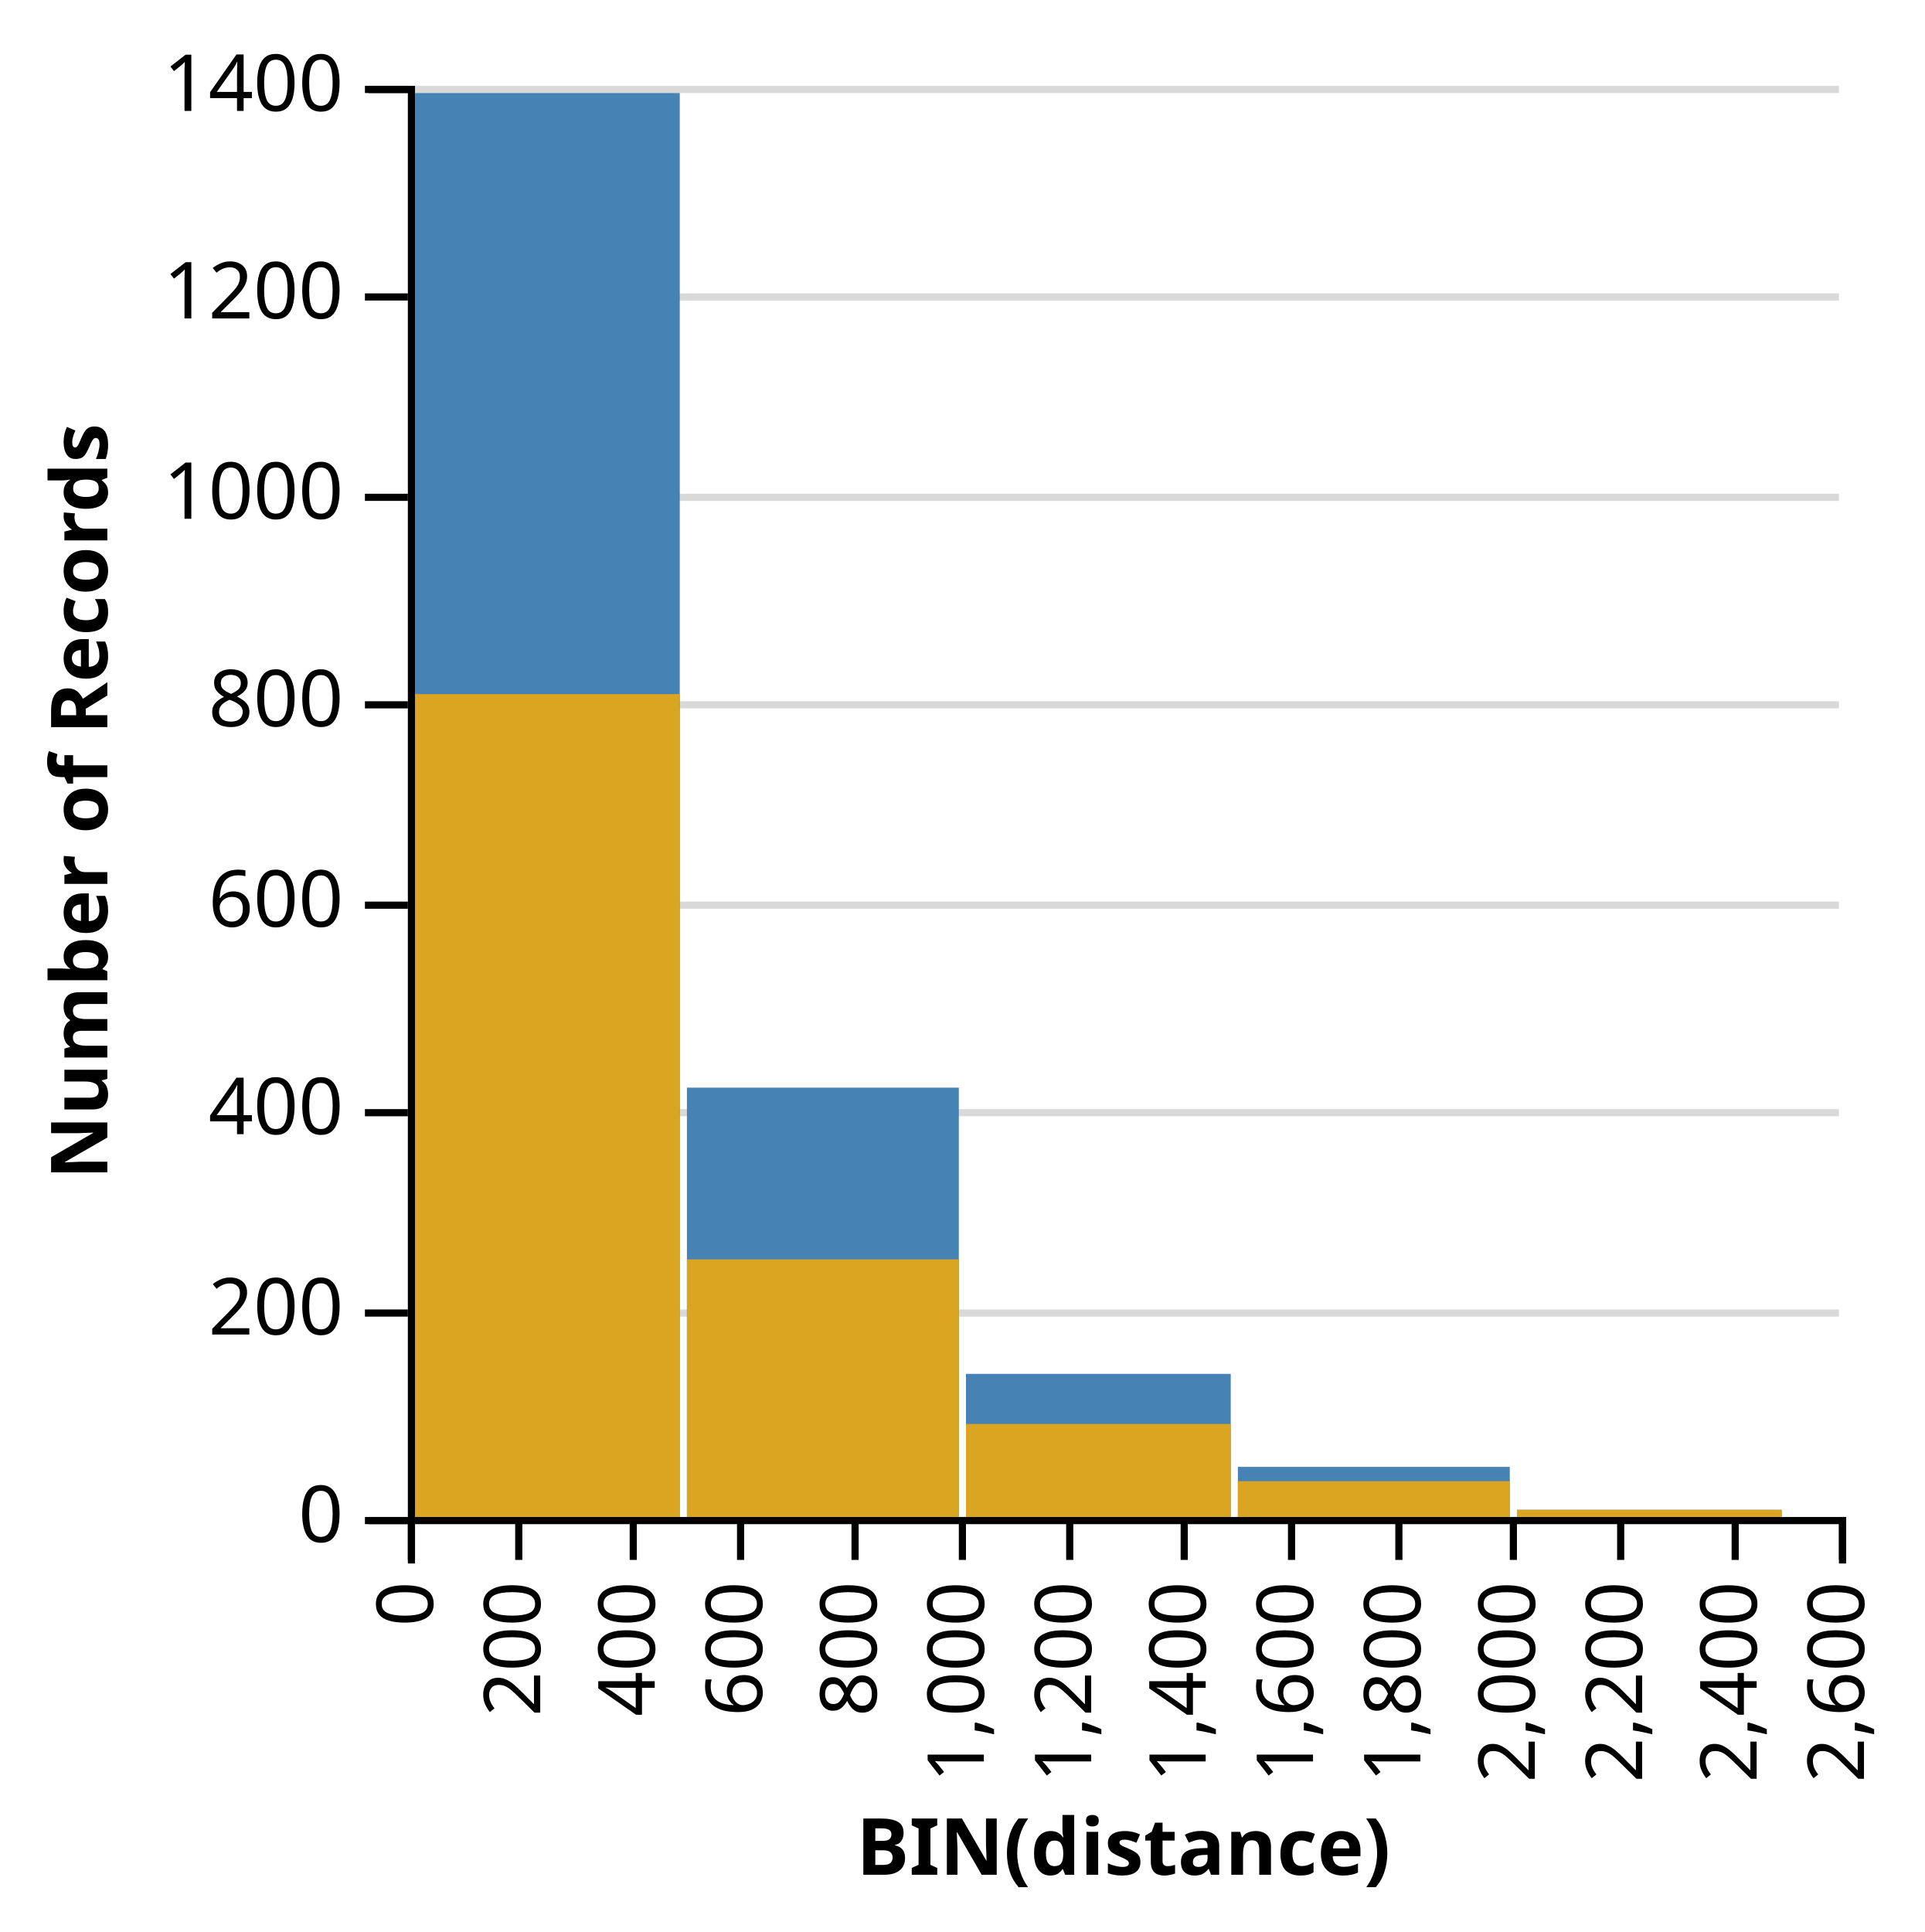
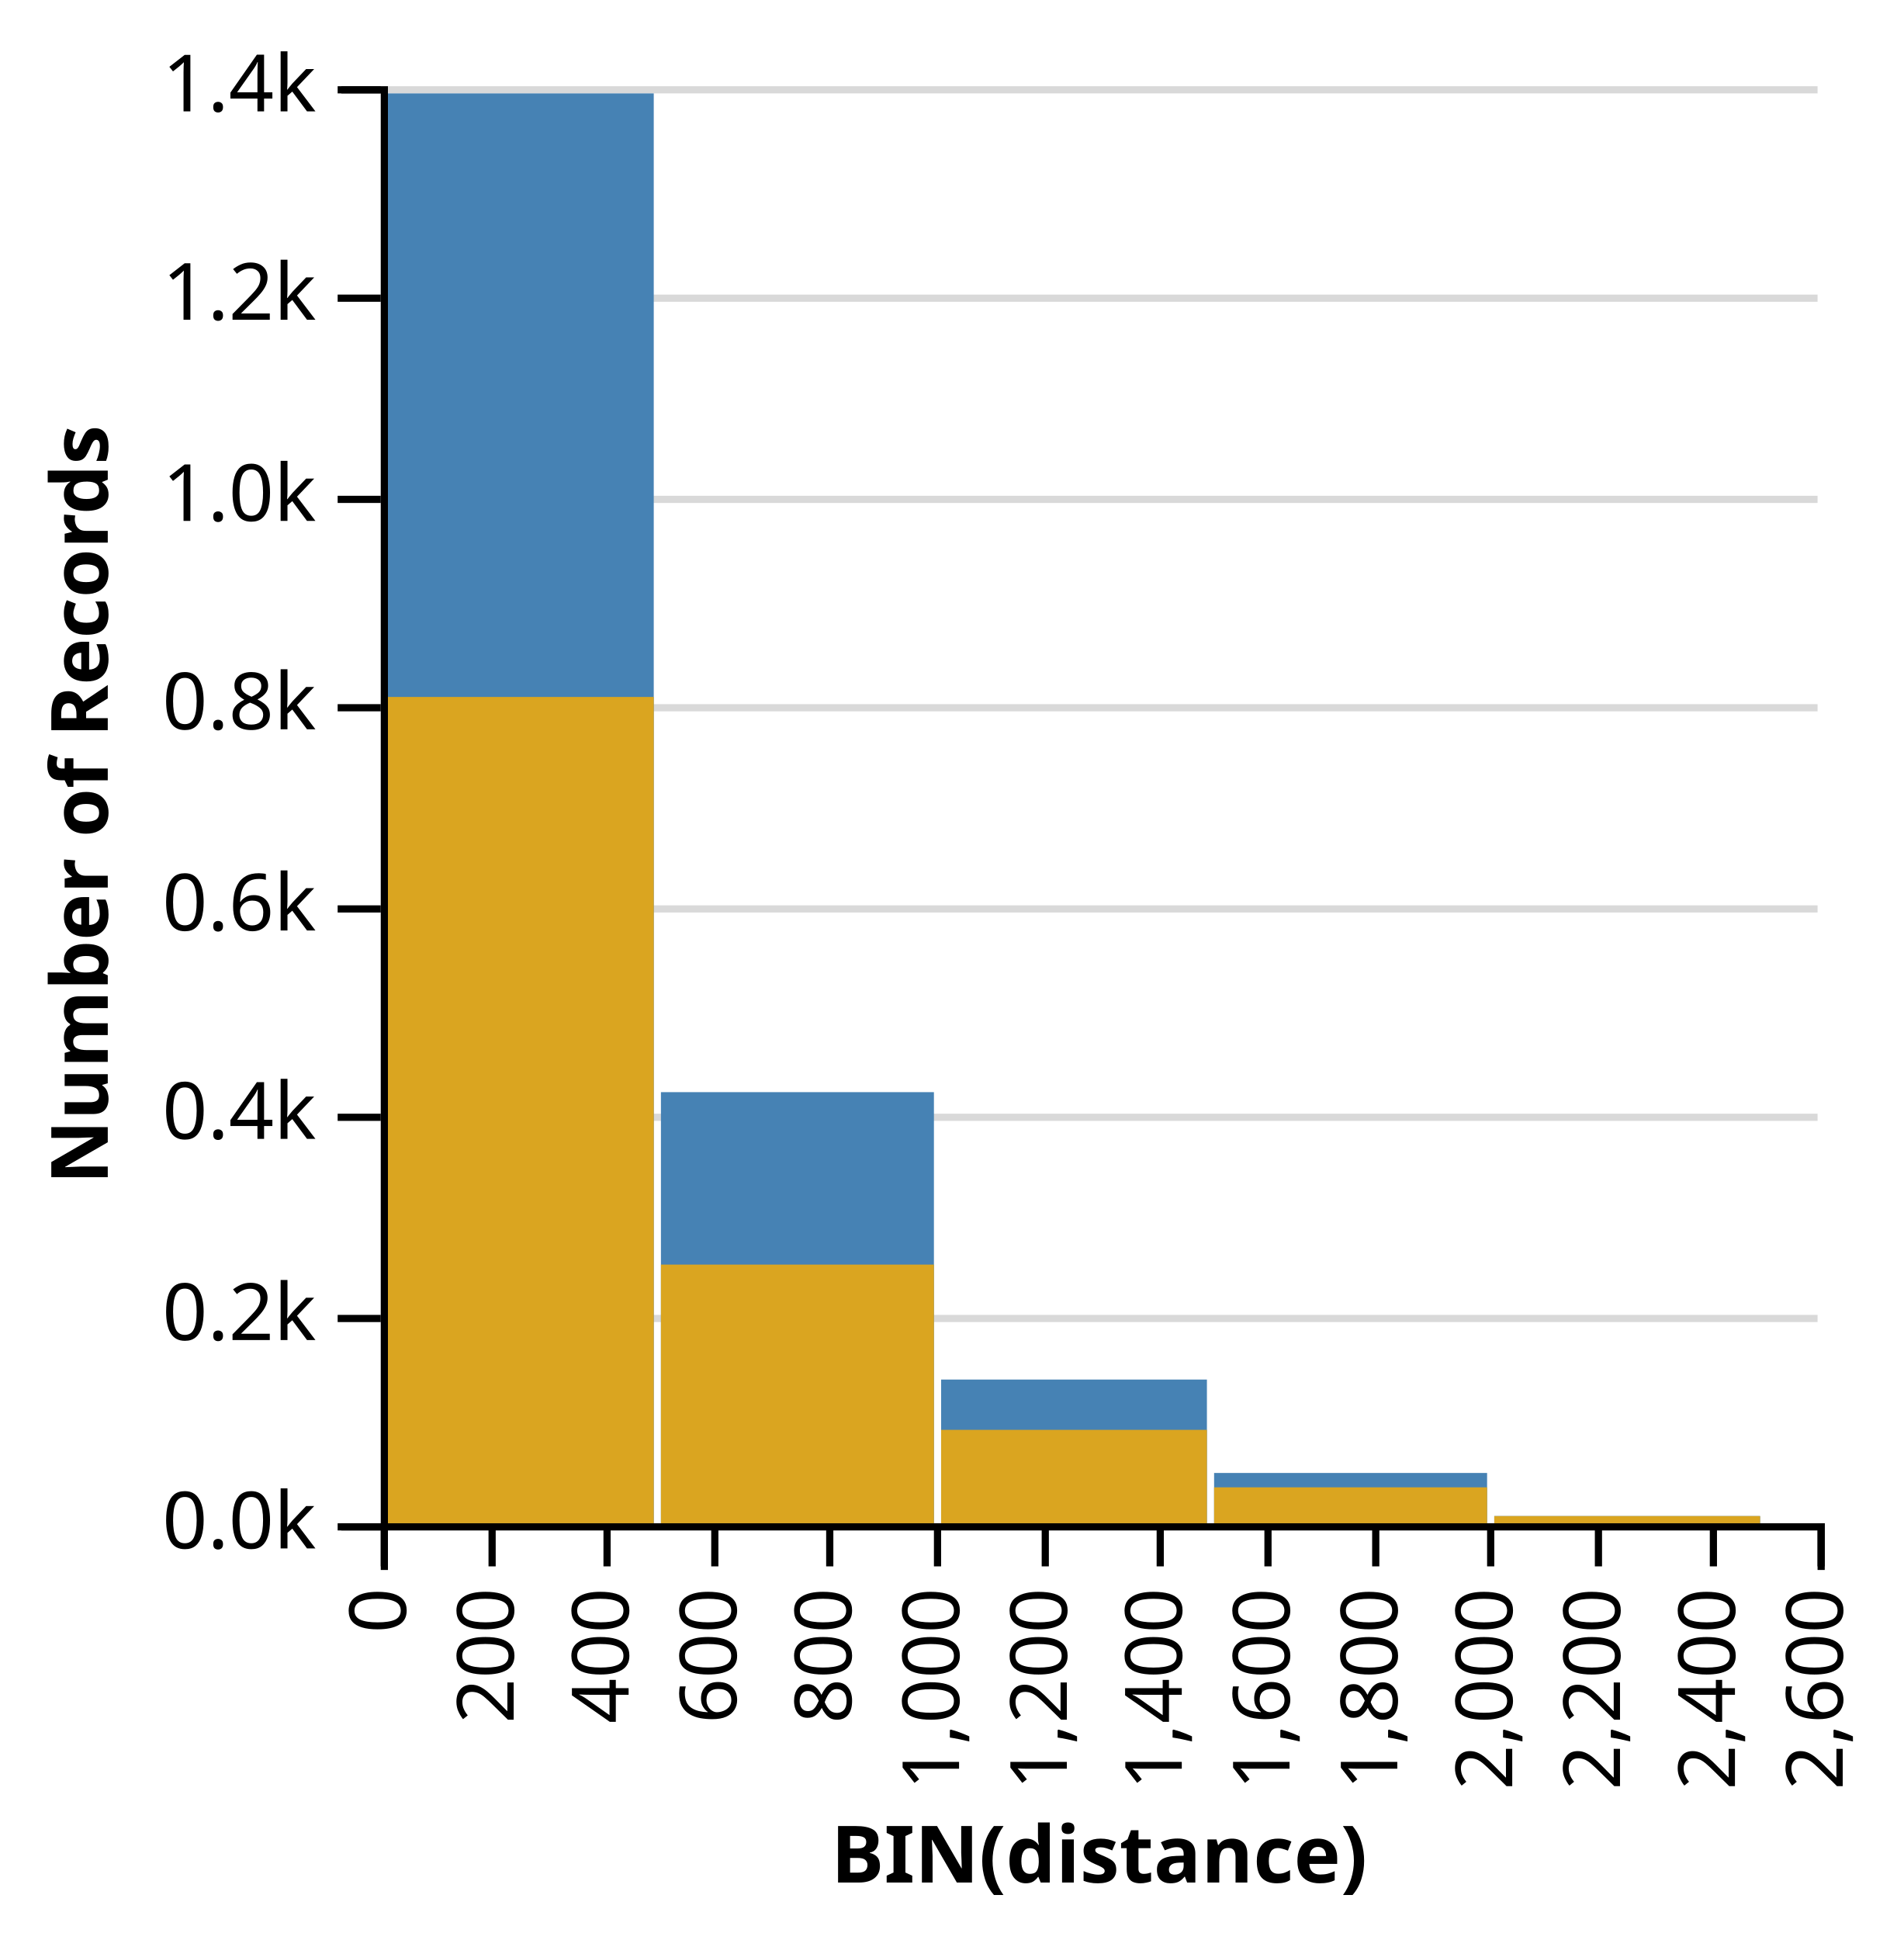
- <svg xmlns="http://www.w3.org/2000/svg" class="marks" width="269" height="270" version="1.1">
-   <g transform="translate(57,12)">
+ <svg xmlns="http://www.w3.org/2000/svg" class="marks" width="265" height="270" version="1.1">
+   <g transform="translate(53,12)">
    <g class="mark-group">
      <g transform="translate(0,0)">
        <rect class="background" width="1" height="1" style="fill: none;" />
        <g class="mark-group root">
          <g transform="translate(0,0)">
            <rect class="background" width="200" height="200" style="fill: none;" />
            <g class="mark-group">
              <g transform="translate(0,200)">
                <rect class="background" width="0" height="0" style="pointer-events: none; fill: none;" />
                <g class="mark-rule" style="pointer-events: none;" />
                <g class="mark-rule" style="pointer-events: none;">
                  <line transform="translate(0.5,0)" x2="0" y2="6" style="fill: none; stroke: #000; stroke-width: 1; opacity: 1;" />
                  <line transform="translate(15.5,0)" x2="0" y2="6" style="fill: none; stroke: #000; stroke-width: 1; opacity: 1;" />
                  <line transform="translate(31.5,0)" x2="0" y2="6" style="fill: none; stroke: #000; stroke-width: 1; opacity: 1;" />
                  <line transform="translate(46.5,0)" x2="0" y2="6" style="fill: none; stroke: #000; stroke-width: 1; opacity: 1;" />
                  <line transform="translate(62.5,0)" x2="0" y2="6" style="fill: none; stroke: #000; stroke-width: 1; opacity: 1;" />
                  <line transform="translate(77.5,0)" x2="0" y2="6" style="fill: none; stroke: #000; stroke-width: 1; opacity: 1;" />
                  <line transform="translate(92.5,0)" x2="0" y2="6" style="fill: none; stroke: #000; stroke-width: 1; opacity: 1;" />
                  <line transform="translate(108.5,0)" x2="0" y2="6" style="fill: none; stroke: #000; stroke-width: 1; opacity: 1;" />
                  <line transform="translate(123.5,0)" x2="0" y2="6" style="fill: none; stroke: #000; stroke-width: 1; opacity: 1;" />
                  <line transform="translate(138.5,0)" x2="0" y2="6" style="fill: none; stroke: #000; stroke-width: 1; opacity: 1;" />
                  <line transform="translate(154.5,0)" x2="0" y2="6" style="fill: none; stroke: #000; stroke-width: 1; opacity: 1;" />
                  <line transform="translate(169.5,0)" x2="0" y2="6" style="fill: none; stroke: #000; stroke-width: 1; opacity: 1;" />
                  <line transform="translate(185.5,0)" x2="0" y2="6" style="fill: none; stroke: #000; stroke-width: 1; opacity: 1;" />
                  <line transform="translate(200.5,0)" x2="0" y2="6" style="fill: none; stroke: #000; stroke-width: 1; opacity: 1;" />
                </g>
                <g class="mark-rule" style="pointer-events: none;" />
                <g class="mark-text">
                  <text text-anchor="end" transform="translate(0.5,9) rotate(270) translate(0,3)" style="font: 11px sans-serif; fill: #000; opacity: 1;">0</text>
                  <text text-anchor="end" transform="translate(15.5,9) rotate(270) translate(0,3)" style="font: 11px sans-serif; fill: #000; opacity: 1;">200</text>
                  <text text-anchor="end" transform="translate(31.5,9) rotate(270) translate(0,3)" style="font: 11px sans-serif; fill: #000; opacity: 1;">400</text>
                  <text text-anchor="end" transform="translate(46.5,9) rotate(270) translate(0,3)" style="font: 11px sans-serif; fill: #000; opacity: 1;">600</text>
                  <text text-anchor="end" transform="translate(62.5,9) rotate(270) translate(0,3)" style="font: 11px sans-serif; fill: #000; opacity: 1;">800</text>
                  <text text-anchor="end" transform="translate(77.5,9) rotate(270) translate(0,3)" style="font: 11px sans-serif; fill: #000; opacity: 1;">1,000</text>
                  <text text-anchor="end" transform="translate(92.5,9) rotate(270) translate(0,3)" style="font: 11px sans-serif; fill: #000; opacity: 1;">1,200</text>
                  <text text-anchor="end" transform="translate(108.5,9) rotate(270) translate(0,3)" style="font: 11px sans-serif; fill: #000; opacity: 1;">1,400</text>
                  <text text-anchor="end" transform="translate(123.5,9) rotate(270) translate(0,3)" style="font: 11px sans-serif; fill: #000; opacity: 1;">1,600</text>
                  <text text-anchor="end" transform="translate(138.5,9) rotate(270) translate(0,3)" style="font: 11px sans-serif; fill: #000; opacity: 1;">1,800</text>
                  <text text-anchor="end" transform="translate(154.5,9) rotate(270) translate(0,3)" style="font: 11px sans-serif; fill: #000; opacity: 1;">2,000</text>
                  <text text-anchor="end" transform="translate(169.5,9) rotate(270) translate(0,3)" style="font: 11px sans-serif; fill: #000; opacity: 1;">2,200</text>
                  <text text-anchor="end" transform="translate(185.5,9) rotate(270) translate(0,3)" style="font: 11px sans-serif; fill: #000; opacity: 1;">2,400</text>
                  <text text-anchor="end" transform="translate(200.5,9) rotate(270) translate(0,3)" style="font: 11px sans-serif; fill: #000; opacity: 1;">2,600</text>
                </g>
                <g class="mark-path" style="pointer-events: none;">
                  <path transform="translate(0.5,0.5)" d="M0,6V0H200V6" style="fill: none; stroke: #000; stroke-width: 1;" />
                </g>
                <g class="mark-text">
                  <text text-anchor="middle" transform="translate(100,50)" style="font: bold 11px sans-serif; fill: #000;">BIN(distance)</text>
                </g>
              </g>
            </g>
            <g class="mark-group">
              <g transform="translate(0,0)">
                <rect class="background" width="0" height="0" style="pointer-events: none; fill: none;" />
                <g class="mark-rule" style="pointer-events: none;">
                  <line transform="translate(0,200.5)" x2="200" y2="0" style="fill: none; stroke: #000; stroke-opacity: 0.15; opacity: 1;" />
                  <line transform="translate(0,171.5)" x2="200" y2="0" style="fill: none; stroke: #000; stroke-opacity: 0.15; opacity: 1;" />
                  <line transform="translate(0,143.5)" x2="200" y2="0" style="fill: none; stroke: #000; stroke-opacity: 0.15; opacity: 1;" />
                  <line transform="translate(0,114.5)" x2="200" y2="0" style="fill: none; stroke: #000; stroke-opacity: 0.15; opacity: 1;" />
                  <line transform="translate(0,86.5)" x2="200" y2="0" style="fill: none; stroke: #000; stroke-opacity: 0.15; opacity: 1;" />
                  <line transform="translate(0,57.5)" x2="200" y2="0" style="fill: none; stroke: #000; stroke-opacity: 0.15; opacity: 1;" />
                  <line transform="translate(0,29.5)" x2="200" y2="0" style="fill: none; stroke: #000; stroke-opacity: 0.15; opacity: 1;" />
                  <line transform="translate(0,0.5)" x2="200" y2="0" style="fill: none; stroke: #000; stroke-opacity: 0.15; opacity: 1;" />
                </g>
                <g class="mark-rule" style="pointer-events: none;">
                  <line transform="translate(-6,200.5)" x2="6" y2="0" style="fill: none; stroke: #000; stroke-width: 1; opacity: 1;" />
                  <line transform="translate(-6,171.5)" x2="6" y2="0" style="fill: none; stroke: #000; stroke-width: 1; opacity: 1;" />
                  <line transform="translate(-6,143.5)" x2="6" y2="0" style="fill: none; stroke: #000; stroke-width: 1; opacity: 1;" />
                  <line transform="translate(-6,114.5)" x2="6" y2="0" style="fill: none; stroke: #000; stroke-width: 1; opacity: 1;" />
                  <line transform="translate(-6,86.5)" x2="6" y2="0" style="fill: none; stroke: #000; stroke-width: 1; opacity: 1;" />
                  <line transform="translate(-6,57.5)" x2="6" y2="0" style="fill: none; stroke: #000; stroke-width: 1; opacity: 1;" />
                  <line transform="translate(-6,29.5)" x2="6" y2="0" style="fill: none; stroke: #000; stroke-width: 1; opacity: 1;" />
                  <line transform="translate(-6,0.5)" x2="6" y2="0" style="fill: none; stroke: #000; stroke-width: 1; opacity: 1;" />
                </g>
                <g class="mark-rule" style="pointer-events: none;" />
                <g class="mark-text">
-                   <text text-anchor="end" transform="translate(-9,203.5)" style="font: 11px sans-serif; fill: #000; opacity: 1;">0</text>
-                   <text text-anchor="end" transform="translate(-9,174.5)" style="font: 11px sans-serif; fill: #000; opacity: 1;">200</text>
-                   <text text-anchor="end" transform="translate(-9,146.5)" style="font: 11px sans-serif; fill: #000; opacity: 1;">400</text>
-                   <text text-anchor="end" transform="translate(-9,117.5)" style="font: 11px sans-serif; fill: #000; opacity: 1;">600</text>
-                   <text text-anchor="end" transform="translate(-9,89.5)" style="font: 11px sans-serif; fill: #000; opacity: 1;">800</text>
-                   <text text-anchor="end" transform="translate(-9,60.5)" style="font: 11px sans-serif; fill: #000; opacity: 1;">1000</text>
-                   <text text-anchor="end" transform="translate(-9,32.5)" style="font: 11px sans-serif; fill: #000; opacity: 1;">1200</text>
-                   <text text-anchor="end" transform="translate(-9,3.5)" style="font: 11px sans-serif; fill: #000; opacity: 1;">1400</text>
+                   <text text-anchor="end" transform="translate(-9,203.5)" style="font: 11px sans-serif; fill: #000; opacity: 1;">0.0k</text>
+                   <text text-anchor="end" transform="translate(-9,174.5)" style="font: 11px sans-serif; fill: #000; opacity: 1;">0.2k</text>
+                   <text text-anchor="end" transform="translate(-9,146.5)" style="font: 11px sans-serif; fill: #000; opacity: 1;">0.4k</text>
+                   <text text-anchor="end" transform="translate(-9,117.5)" style="font: 11px sans-serif; fill: #000; opacity: 1;">0.6k</text>
+                   <text text-anchor="end" transform="translate(-9,89.5)" style="font: 11px sans-serif; fill: #000; opacity: 1;">0.8k</text>
+                   <text text-anchor="end" transform="translate(-9,60.5)" style="font: 11px sans-serif; fill: #000; opacity: 1;">1.0k</text>
+                   <text text-anchor="end" transform="translate(-9,32.5)" style="font: 11px sans-serif; fill: #000; opacity: 1;">1.2k</text>
+                   <text text-anchor="end" transform="translate(-9,3.5)" style="font: 11px sans-serif; fill: #000; opacity: 1;">1.4k</text>
                </g>
                <g class="mark-path" style="pointer-events: none;">
                  <path transform="translate(0.5,0.5)" d="M-6,0H0V200H-6" style="fill: none; stroke: #000; stroke-width: 1;" />
                </g>
                <g class="mark-text">
-                   <text text-anchor="middle" transform="translate(-45,100) rotate(-90) translate(0,3)" style="font: bold 11px sans-serif; fill: #000;">Number of Records</text>
+                   <text text-anchor="middle" transform="translate(-41,100) rotate(-90) translate(0,3)" style="font: bold 11px sans-serif; fill: #000;">Number of Records</text>
                </g>
              </g>
            </g>
            <g class="mark-rect layer_0_marks">
              <rect transform="translate(1,1)" width="37" height="199" style="fill: #4682b4;" />
              <rect transform="translate(39,140)" width="38" height="60" style="fill: #4682b4;" />
              <rect transform="translate(78,180)" width="37" height="20" style="fill: #4682b4;" />
              <rect transform="translate(155,199)" width="37" height="1" style="fill: #4682b4;" />
              <rect transform="translate(116,193)" width="38" height="7" style="fill: #4682b4;" />
            </g>
            <g class="mark-rect layer_1_marks">
              <rect transform="translate(1,85)" width="37" height="115" style="fill: goldenrod;" />
              <rect transform="translate(39,164)" width="38" height="36" style="fill: goldenrod;" />
              <rect transform="translate(78,187)" width="37" height="13" style="fill: goldenrod;" />
              <rect transform="translate(155,199)" width="37" height="1" style="fill: goldenrod;" />
              <rect transform="translate(116,195)" width="38" height="5" style="fill: goldenrod;" />
            </g>
          </g>
        </g>
      </g>
    </g>
  </g>
</svg>
